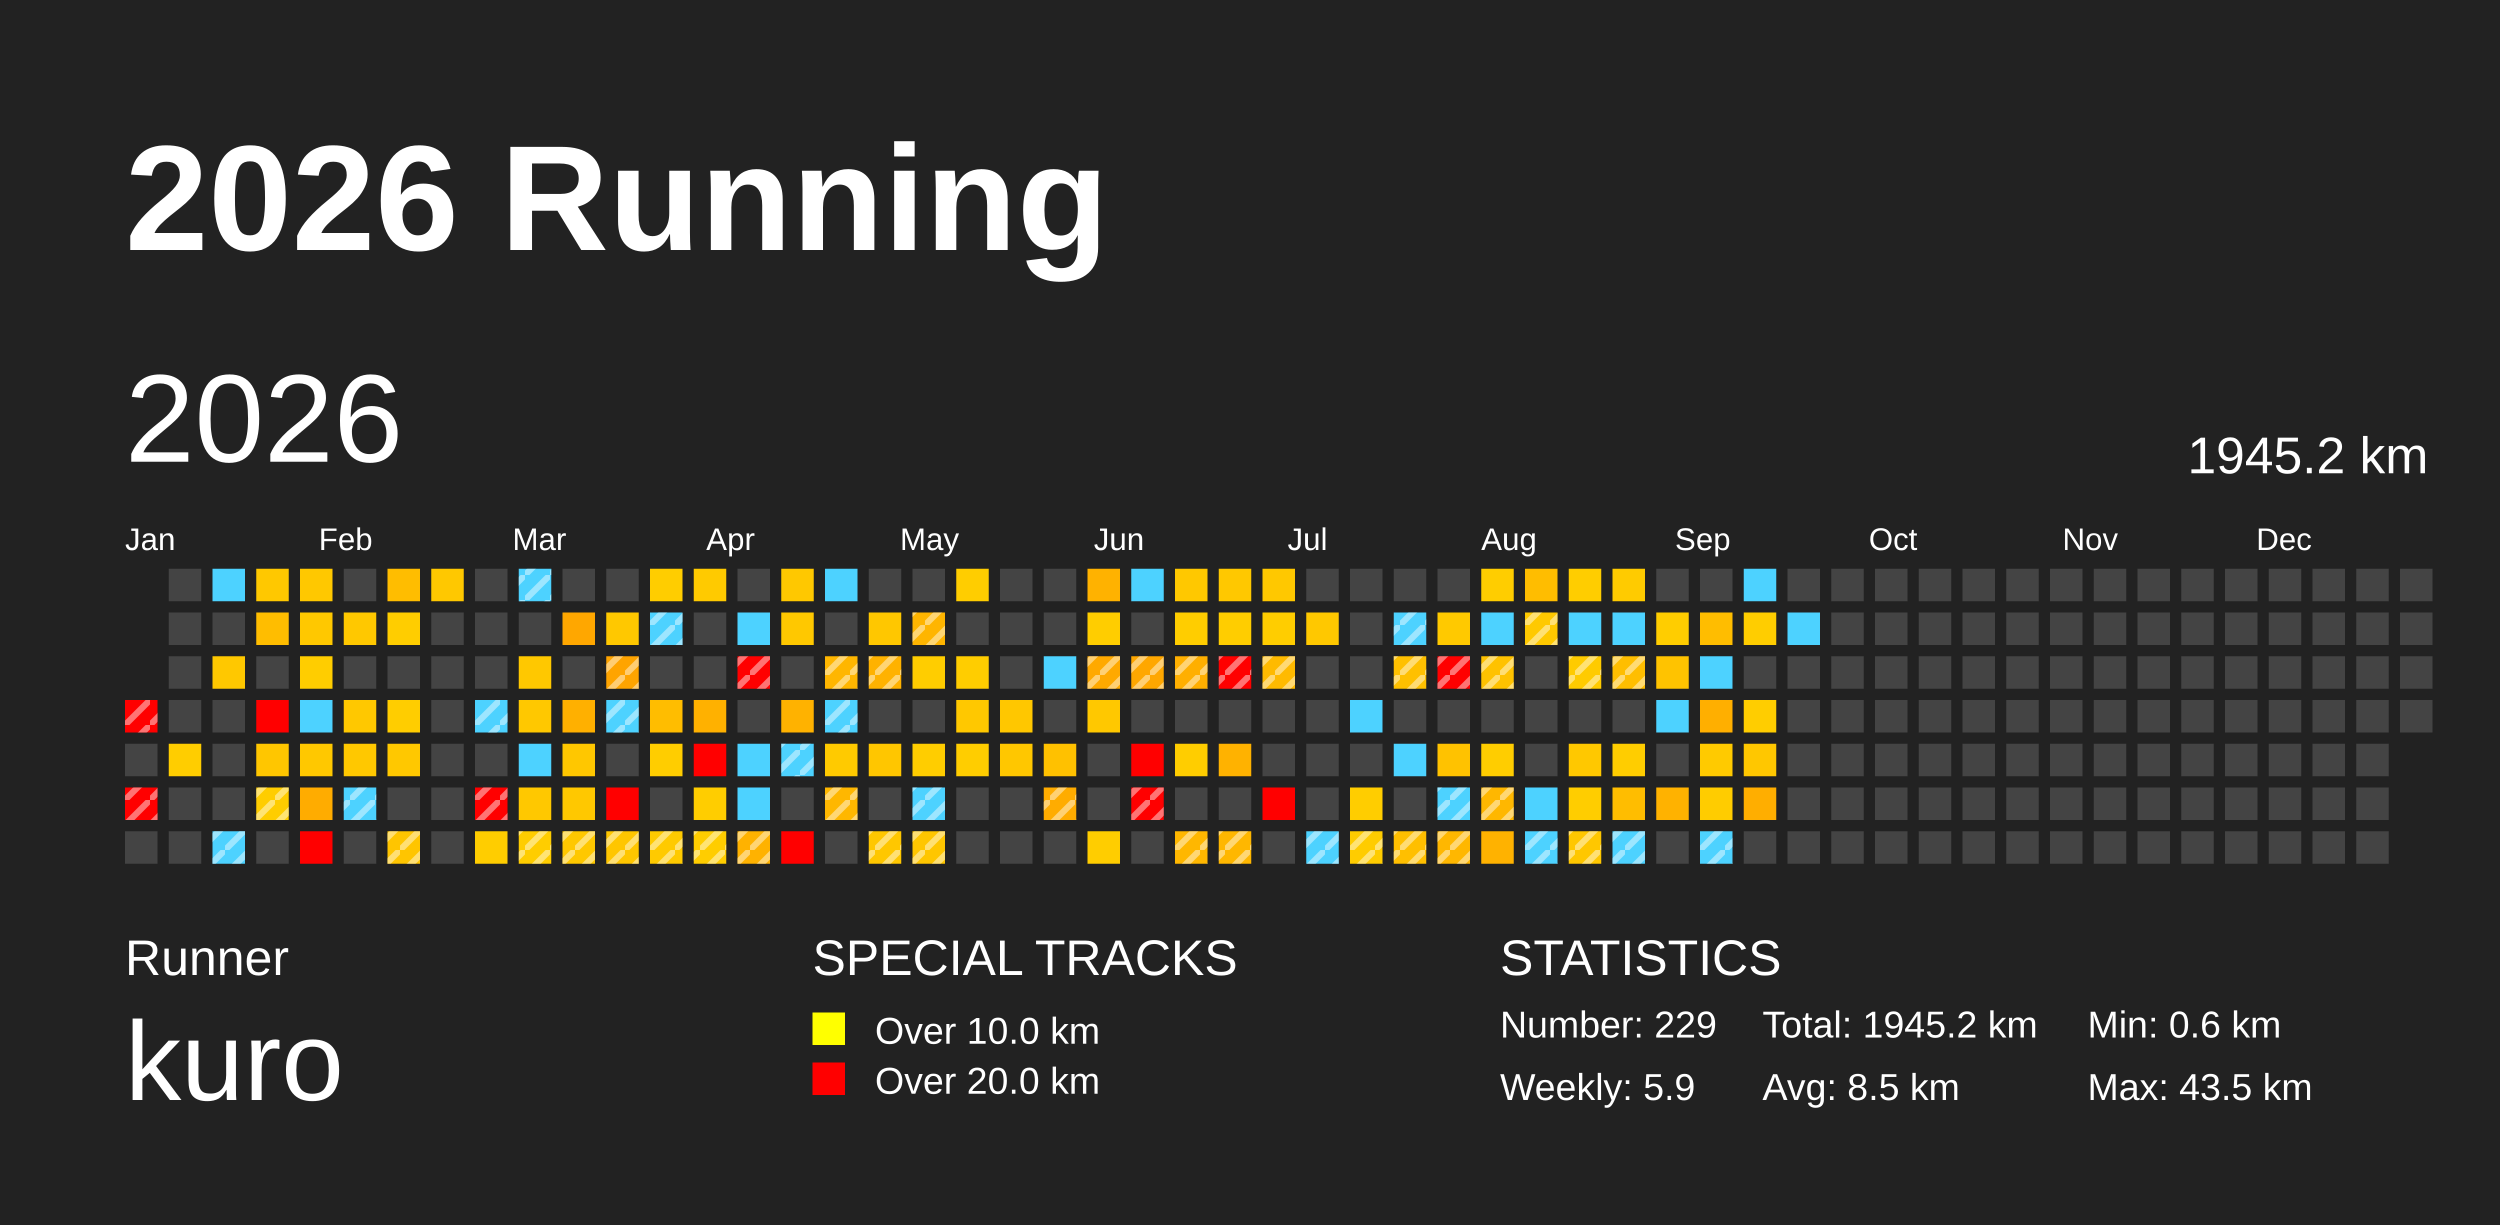
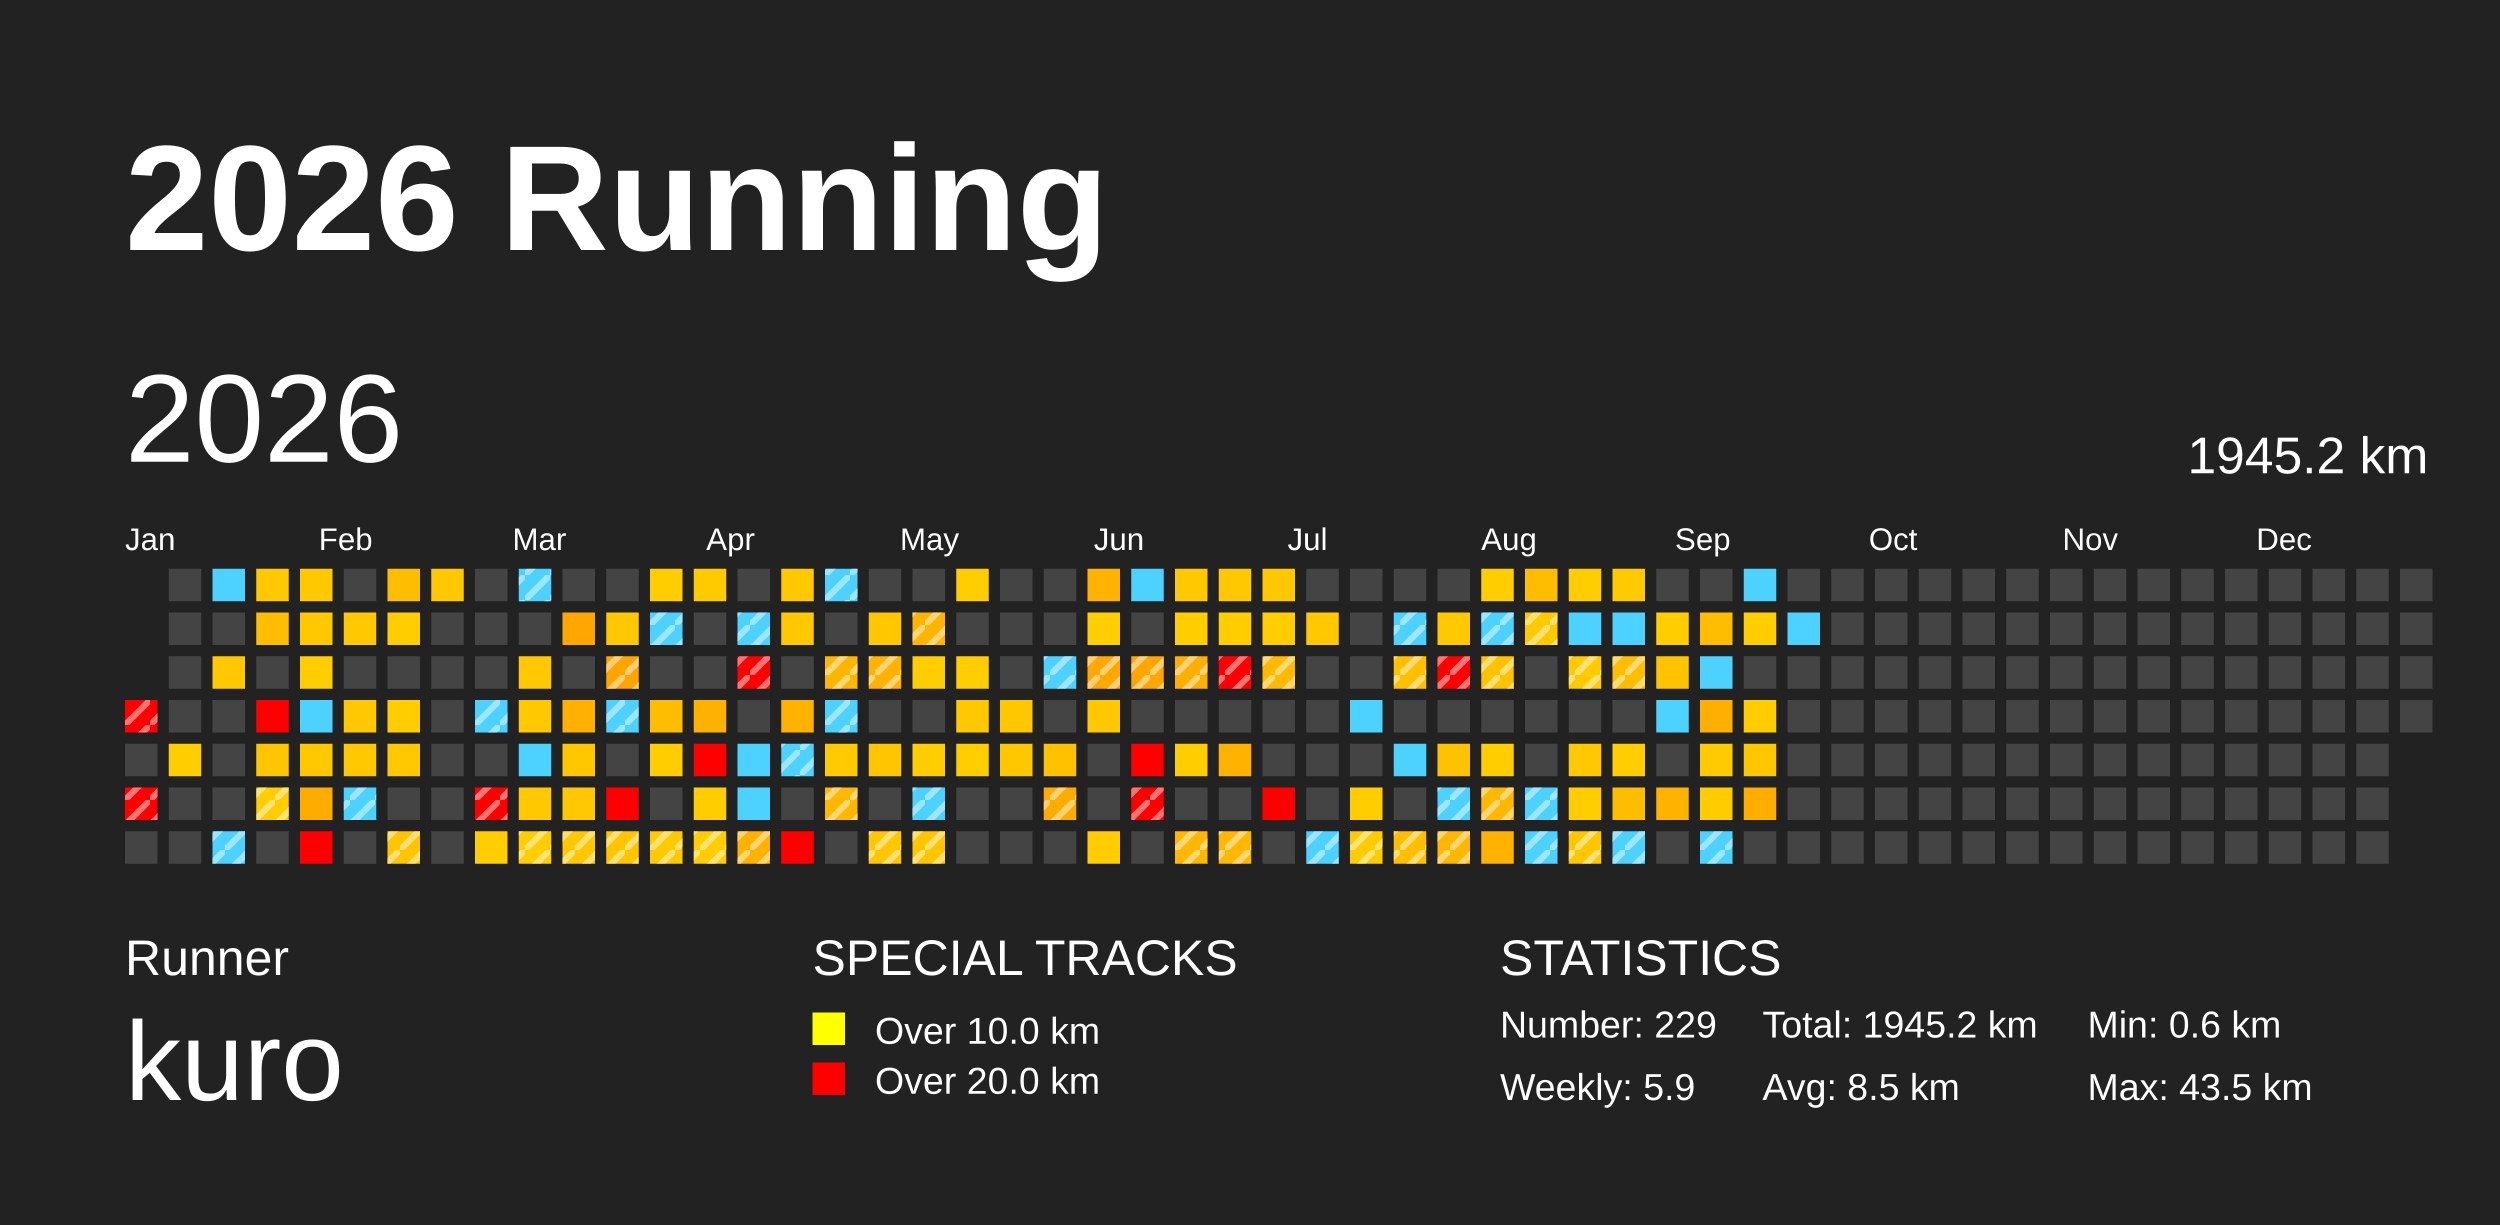
<svg xmlns="http://www.w3.org/2000/svg" baseProfile="full" height="98mm" version="1.1" viewBox="0,0,200,98" width="200mm">
  <defs>
    <pattern height="2" id="indoor-stripe" patternUnits="userSpaceOnUse" width="2">
      <line stroke="white" stroke-opacity="0.45" stroke-width="0.5" x1="0" x2="2" y1="2" y2="0" />
    </pattern>
  </defs>
  <rect fill="#222222" height="98" width="200" x="0" y="0" />
  <text fill="#FFFFFF" style="font-size:12px; font-family:Arial; font-weight:bold;" x="10" y="20">2026 Running</text>
  <text fill="#FFFFFF" style="font-size:4px; font-family:Arial" x="10" y="78">Runner</text>
  <text fill="#FFFFFF" style="font-size:9px; font-family:Arial" x="10" y="88">kuro</text>
  <text fill="#FFFFFF" style="font-size:4px; font-family:Arial" x="65" y="78">SPECIAL TRACKS</text>
  <rect fill="yellow" height="2.6" width="2.6" x="65" y="81" />
  <text fill="#FFFFFF" style="font-size:3px; font-family:Arial" x="70" y="83.5">Over 10.0 km</text>
  <rect fill="red" height="2.6" width="2.6" x="65" y="85" />
  <text fill="#FFFFFF" style="font-size:3px; font-family:Arial" x="70" y="87.5">Over 20.0 km</text>
  <text fill="#FFFFFF" style="font-size:4px; font-family:Arial" x="120" y="78">STATISTICS</text>
  <text fill="#FFFFFF" style="font-size:3px; font-family:Arial" x="120" y="83">Number: 229</text>
  <text fill="#FFFFFF" style="font-size:3px; font-family:Arial" x="120" y="88">Weekly: 5.9</text>
  <text fill="#FFFFFF" style="font-size:3px; font-family:Arial" x="141" y="83">Total: 1945.2 km</text>
  <text fill="#FFFFFF" style="font-size:3px; font-family:Arial" x="141" y="88">Avg: 8.5 km</text>
  <text fill="#FFFFFF" style="font-size:3px; font-family:Arial" x="167" y="83">Min: 0.6 km</text>
  <text fill="#FFFFFF" style="font-size:3px; font-family:Arial" x="167" y="88">Max: 43.5 km</text>
  <text dominant-baseline="hanging" fill="#FFFFFF" style="font-size:10.0px; font-family:Arial;" x="10" y="30">2026</text>
  <text dominant-baseline="hanging" fill="#FFFFFF" style="font-size:4.125px; font-family:Arial;" x="175" y="35">1945.2 km</text>
  <text fill="#FFFFFF" style="font-size:2.5px; font-family:Arial" x="10.0" y="44">Jan</text>
  <text fill="#FFFFFF" style="font-size:2.5px; font-family:Arial" x="25.5" y="44">Feb</text>
  <text fill="#FFFFFF" style="font-size:2.5px; font-family:Arial" x="41.0" y="44">Mar</text>
  <text fill="#FFFFFF" style="font-size:2.5px; font-family:Arial" x="56.5" y="44">Apr</text>
  <text fill="#FFFFFF" style="font-size:2.5px; font-family:Arial" x="72.0" y="44">May</text>
  <text fill="#FFFFFF" style="font-size:2.5px; font-family:Arial" x="87.5" y="44">Jun</text>
  <text fill="#FFFFFF" style="font-size:2.5px; font-family:Arial" x="103.0" y="44">Jul</text>
  <text fill="#FFFFFF" style="font-size:2.5px; font-family:Arial" x="118.5" y="44">Aug</text>
  <text fill="#FFFFFF" style="font-size:2.5px; font-family:Arial" x="134.0" y="44">Sep</text>
  <text fill="#FFFFFF" style="font-size:2.5px; font-family:Arial" x="149.5" y="44">Oct</text>
  <text fill="#FFFFFF" style="font-size:2.5px; font-family:Arial" x="165.0" y="44">Nov</text>
  <text fill="#FFFFFF" style="font-size:2.5px; font-family:Arial" x="180.5" y="44">Dec</text>
  <rect fill="red" height="2.6" width="2.6" x="10.0" y="56.0" />
  <rect fill="url(#indoor-stripe)" height="2.6" style="pointer-events: none;" width="2.6" x="10.0" y="56.0" />
  <rect fill="#444444" height="2.6" width="2.6" x="10.0" y="59.5" />
  <rect fill="red" height="2.6" width="2.6" x="10.0" y="63.0" />
  <rect fill="url(#indoor-stripe)" height="2.6" style="pointer-events: none;" width="2.6" x="10.0" y="63.0" />
  <rect fill="#444444" height="2.6" width="2.6" x="10.0" y="66.5" />
  <rect fill="#444444" height="2.6" width="2.6" x="13.5" y="45.5" />
  <rect fill="#444444" height="2.6" width="2.6" x="13.5" y="49.0" />
  <rect fill="#444444" height="2.6" width="2.6" x="13.5" y="52.5" />
  <rect fill="#444444" height="2.6" width="2.6" x="13.5" y="56.0" />
  <rect fill="#ffcd00" height="2.6" width="2.6" x="13.5" y="59.5" />
  <rect fill="#444444" height="2.6" width="2.6" x="13.5" y="63.0" />
  <rect fill="#444444" height="2.6" width="2.6" x="13.5" y="66.5" />
  <rect fill="#4dd2ff" height="2.6" width="2.6" x="17.0" y="45.5" />
  <rect fill="#444444" height="2.6" width="2.6" x="17.0" y="49.0" />
  <rect fill="#ffc800" height="2.6" width="2.6" x="17.0" y="52.5" />
  <rect fill="#444444" height="2.6" width="2.6" x="17.0" y="56.0" />
  <rect fill="#444444" height="2.6" width="2.6" x="17.0" y="59.5" />
  <rect fill="#444444" height="2.6" width="2.6" x="17.0" y="63.0" />
  <rect fill="#4dd2ff" height="2.6" width="2.6" x="17.0" y="66.5" />
  <rect fill="url(#indoor-stripe)" height="2.6" style="pointer-events: none;" width="2.6" x="17.0" y="66.5" />
  <rect fill="#ffc800" height="2.6" width="2.6" x="20.5" y="45.5" />
  <rect fill="#ffbd00" height="2.6" width="2.6" x="20.5" y="49.0" />
  <rect fill="#444444" height="2.6" width="2.6" x="20.5" y="52.5" />
  <rect fill="red" height="2.6" width="2.6" x="20.5" y="56.0" />
  <rect fill="#ffc600" height="2.6" width="2.6" x="20.5" y="59.5" />
  <rect fill="#ffcd00" height="2.6" width="2.6" x="20.5" y="63.0" />
  <rect fill="url(#indoor-stripe)" height="2.6" style="pointer-events: none;" width="2.6" x="20.5" y="63.0" />
  <rect fill="#444444" height="2.6" width="2.6" x="20.5" y="66.5" />
  <rect fill="#ffc800" height="2.6" width="2.6" x="24.0" y="45.5" />
  <rect fill="#ffc800" height="2.6" width="2.6" x="24.0" y="49.0" />
  <rect fill="#ffcd00" height="2.6" width="2.6" x="24.0" y="52.5" />
  <rect fill="#4dd2ff" height="2.6" width="2.6" x="24.0" y="56.0" />
  <rect fill="#ffc800" height="2.6" width="2.6" x="24.0" y="59.5" />
  <rect fill="#ffac00" height="2.6" width="2.6" x="24.0" y="63.0" />
  <rect fill="red" height="2.6" width="2.6" x="24.0" y="66.5" />
  <rect fill="#444444" height="2.6" width="2.6" x="27.5" y="45.5" />
  <rect fill="#ffc800" height="2.6" width="2.6" x="27.5" y="49.0" />
  <rect fill="#444444" height="2.6" width="2.6" x="27.5" y="52.5" />
  <rect fill="#ffc800" height="2.6" width="2.6" x="27.5" y="56.0" />
  <rect fill="#ffc800" height="2.6" width="2.6" x="27.5" y="59.5" />
  <rect fill="#4dd2ff" height="2.6" width="2.6" x="27.5" y="63.0" />
  <rect fill="url(#indoor-stripe)" height="2.6" style="pointer-events: none;" width="2.6" x="27.5" y="63.0" />
  <rect fill="#444444" height="2.6" width="2.6" x="27.5" y="66.5" />
  <rect fill="#ffbd00" height="2.6" width="2.6" x="31.0" y="45.5" />
  <rect fill="#ffcd00" height="2.6" width="2.6" x="31.0" y="49.0" />
  <rect fill="#444444" height="2.6" width="2.6" x="31.0" y="52.5" />
  <rect fill="#ffcd00" height="2.6" width="2.6" x="31.0" y="56.0" />
  <rect fill="#ffc800" height="2.6" width="2.6" x="31.0" y="59.5" />
  <rect fill="#444444" height="2.6" width="2.6" x="31.0" y="63.0" />
  <rect fill="#ffc500" height="2.6" width="2.6" x="31.0" y="66.5" />
  <rect fill="url(#indoor-stripe)" height="2.6" style="pointer-events: none;" width="2.6" x="31.0" y="66.5" />
  <rect fill="#ffc800" height="2.6" width="2.6" x="34.5" y="45.5" />
  <rect fill="#444444" height="2.6" width="2.6" x="34.5" y="49.0" />
  <rect fill="#444444" height="2.6" width="2.6" x="34.5" y="52.5" />
  <rect fill="#444444" height="2.6" width="2.6" x="34.5" y="56.0" />
  <rect fill="#444444" height="2.6" width="2.6" x="34.5" y="59.5" />
  <rect fill="#444444" height="2.6" width="2.6" x="34.5" y="63.0" />
  <rect fill="#444444" height="2.6" width="2.6" x="34.5" y="66.5" />
  <rect fill="#444444" height="2.6" width="2.6" x="38.0" y="45.5" />
  <rect fill="#444444" height="2.6" width="2.6" x="38.0" y="49.0" />
  <rect fill="#444444" height="2.6" width="2.6" x="38.0" y="52.5" />
  <rect fill="#4dd2ff" height="2.6" width="2.6" x="38.0" y="56.0" />
  <rect fill="url(#indoor-stripe)" height="2.6" style="pointer-events: none;" width="2.6" x="38.0" y="56.0" />
  <rect fill="#444444" height="2.6" width="2.6" x="38.0" y="59.5" />
  <rect fill="red" height="2.6" width="2.6" x="38.0" y="63.0" />
  <rect fill="url(#indoor-stripe)" height="2.6" style="pointer-events: none;" width="2.6" x="38.0" y="63.0" />
  <rect fill="#ffcd00" height="2.6" width="2.6" x="38.0" y="66.5" />
  <rect fill="#4dd2ff" height="2.6" width="2.6" x="41.5" y="45.5" />
  <rect fill="url(#indoor-stripe)" height="2.6" style="pointer-events: none;" width="2.6" x="41.5" y="45.5" />
  <rect fill="#444444" height="2.6" width="2.6" x="41.5" y="49.0" />
  <rect fill="#ffc800" height="2.6" width="2.6" x="41.5" y="52.5" />
  <rect fill="#ffc800" height="2.6" width="2.6" x="41.5" y="56.0" />
  <rect fill="#4dd2ff" height="2.6" width="2.6" x="41.5" y="59.5" />
  <rect fill="#ffc800" height="2.6" width="2.6" x="41.5" y="63.0" />
  <rect fill="#ffcd00" height="2.6" width="2.6" x="41.5" y="66.5" />
  <rect fill="url(#indoor-stripe)" height="2.6" style="pointer-events: none;" width="2.6" x="41.5" y="66.5" />
  <rect fill="#444444" height="2.6" width="2.6" x="45.0" y="45.5" />
  <rect fill="#ffa700" height="2.6" width="2.6" x="45.0" y="49.0" />
  <rect fill="#444444" height="2.6" width="2.6" x="45.0" y="52.5" />
  <rect fill="#ffb000" height="2.6" width="2.6" x="45.0" y="56.0" />
  <rect fill="#ffc700" height="2.6" width="2.6" x="45.0" y="59.5" />
  <rect fill="#ffc800" height="2.6" width="2.6" x="45.0" y="63.0" />
  <rect fill="#ffc800" height="2.6" width="2.6" x="45.0" y="66.5" />
  <rect fill="url(#indoor-stripe)" height="2.6" style="pointer-events: none;" width="2.6" x="45.0" y="66.5" />
  <rect fill="#444444" height="2.6" width="2.6" x="48.5" y="45.5" />
  <rect fill="#ffc800" height="2.6" width="2.6" x="48.5" y="49.0" />
  <rect fill="#ffa400" height="2.6" width="2.6" x="48.5" y="52.5" />
  <rect fill="url(#indoor-stripe)" height="2.6" style="pointer-events: none;" width="2.6" x="48.5" y="52.5" />
  <rect fill="#4dd2ff" height="2.6" width="2.6" x="48.5" y="56.0" />
  <rect fill="url(#indoor-stripe)" height="2.6" style="pointer-events: none;" width="2.6" x="48.5" y="56.0" />
  <rect fill="#444444" height="2.6" width="2.6" x="48.5" y="59.5" />
  <rect fill="red" height="2.6" width="2.6" x="48.5" y="63.0" />
  <rect fill="#ffc600" height="2.6" width="2.6" x="48.5" y="66.5" />
  <rect fill="url(#indoor-stripe)" height="2.6" style="pointer-events: none;" width="2.6" x="48.5" y="66.5" />
  <rect fill="#ffcd00" height="2.6" width="2.6" x="52.0" y="45.5" />
  <rect fill="#4dd2ff" height="2.6" width="2.6" x="52.0" y="49.0" />
  <rect fill="url(#indoor-stripe)" height="2.6" style="pointer-events: none;" width="2.6" x="52.0" y="49.0" />
  <rect fill="#444444" height="2.6" width="2.6" x="52.0" y="52.5" />
  <rect fill="#ffbd00" height="2.6" width="2.6" x="52.0" y="56.0" />
  <rect fill="#ffcd00" height="2.6" width="2.6" x="52.0" y="59.5" />
  <rect fill="#444444" height="2.6" width="2.6" x="52.0" y="63.0" />
  <rect fill="#ffca00" height="2.6" width="2.6" x="52.0" y="66.5" />
  <rect fill="url(#indoor-stripe)" height="2.6" style="pointer-events: none;" width="2.6" x="52.0" y="66.5" />
  <rect fill="#ffca00" height="2.6" width="2.6" x="55.5" y="45.5" />
  <rect fill="#444444" height="2.6" width="2.6" x="55.5" y="49.0" />
  <rect fill="#444444" height="2.6" width="2.6" x="55.5" y="52.5" />
  <rect fill="#ffb100" height="2.6" width="2.6" x="55.5" y="56.0" />
  <rect fill="red" height="2.6" width="2.6" x="55.5" y="59.5" />
  <rect fill="#ffcd00" height="2.6" width="2.6" x="55.5" y="63.0" />
  <rect fill="#ffcd00" height="2.6" width="2.6" x="55.5" y="66.5" />
  <rect fill="url(#indoor-stripe)" height="2.6" style="pointer-events: none;" width="2.6" x="55.5" y="66.5" />
  <rect fill="#444444" height="2.6" width="2.6" x="59.0" y="45.5" />
  <rect fill="#4dd2ff" height="2.6" width="2.6" x="59.0" y="49.0" />
+   <rect fill="url(#indoor-stripe)" height="2.6" style="pointer-events: none;" width="2.6" x="59.0" y="49.0" />
  <rect fill="red" height="2.6" width="2.6" x="59.0" y="52.5" />
  <rect fill="url(#indoor-stripe)" height="2.6" style="pointer-events: none;" width="2.6" x="59.0" y="52.5" />
  <rect fill="#444444" height="2.6" width="2.6" x="59.0" y="56.0" />
  <rect fill="#4dd2ff" height="2.6" width="2.6" x="59.0" y="59.5" />
  <rect fill="#4dd2ff" height="2.6" width="2.6" x="59.0" y="63.0" />
  <rect fill="#ffb200" height="2.6" width="2.6" x="59.0" y="66.5" />
  <rect fill="url(#indoor-stripe)" height="2.6" style="pointer-events: none;" width="2.6" x="59.0" y="66.5" />
  <rect fill="#ffc800" height="2.6" width="2.6" x="62.5" y="45.5" />
  <rect fill="#ffc800" height="2.6" width="2.6" x="62.5" y="49.0" />
  <rect fill="#444444" height="2.6" width="2.6" x="62.5" y="52.5" />
  <rect fill="#ffb200" height="2.6" width="2.6" x="62.5" y="56.0" />
  <rect fill="#4dd2ff" height="2.6" width="2.6" x="62.5" y="59.5" />
  <rect fill="url(#indoor-stripe)" height="2.6" style="pointer-events: none;" width="2.6" x="62.5" y="59.5" />
  <rect fill="#444444" height="2.6" width="2.6" x="62.5" y="63.0" />
  <rect fill="red" height="2.6" width="2.6" x="62.5" y="66.5" />
  <rect fill="#4dd2ff" height="2.6" width="2.6" x="66.0" y="45.5" />
+   <rect fill="url(#indoor-stripe)" height="2.6" style="pointer-events: none;" width="2.6" x="66.0" y="45.5" />
  <rect fill="#444444" height="2.6" width="2.6" x="66.0" y="49.0" />
  <rect fill="#ffb600" height="2.6" width="2.6" x="66.0" y="52.5" />
  <rect fill="url(#indoor-stripe)" height="2.6" style="pointer-events: none;" width="2.6" x="66.0" y="52.5" />
  <rect fill="#4dd2ff" height="2.6" width="2.6" x="66.0" y="56.0" />
  <rect fill="url(#indoor-stripe)" height="2.6" style="pointer-events: none;" width="2.6" x="66.0" y="56.0" />
  <rect fill="#ffca00" height="2.6" width="2.6" x="66.0" y="59.5" />
  <rect fill="#ffb700" height="2.6" width="2.6" x="66.0" y="63.0" />
  <rect fill="url(#indoor-stripe)" height="2.6" style="pointer-events: none;" width="2.6" x="66.0" y="63.0" />
  <rect fill="#444444" height="2.6" width="2.6" x="66.0" y="66.5" />
  <rect fill="#444444" height="2.6" width="2.6" x="69.5" y="45.5" />
  <rect fill="#ffc700" height="2.6" width="2.6" x="69.5" y="49.0" />
  <rect fill="#ffb200" height="2.6" width="2.6" x="69.5" y="52.5" />
  <rect fill="url(#indoor-stripe)" height="2.6" style="pointer-events: none;" width="2.6" x="69.5" y="52.5" />
  <rect fill="#444444" height="2.6" width="2.6" x="69.5" y="56.0" />
  <rect fill="#ffc600" height="2.6" width="2.6" x="69.5" y="59.5" />
  <rect fill="#444444" height="2.6" width="2.6" x="69.5" y="63.0" />
  <rect fill="#ffc700" height="2.6" width="2.6" x="69.5" y="66.5" />
  <rect fill="url(#indoor-stripe)" height="2.6" style="pointer-events: none;" width="2.6" x="69.5" y="66.5" />
  <rect fill="#444444" height="2.6" width="2.6" x="73.0" y="45.5" />
  <rect fill="#ffb500" height="2.6" width="2.6" x="73.0" y="49.0" />
  <rect fill="url(#indoor-stripe)" height="2.6" style="pointer-events: none;" width="2.6" x="73.0" y="49.0" />
  <rect fill="#ffcd00" height="2.6" width="2.6" x="73.0" y="52.5" />
  <rect fill="#444444" height="2.6" width="2.6" x="73.0" y="56.0" />
  <rect fill="#ffcd00" height="2.6" width="2.6" x="73.0" y="59.5" />
  <rect fill="#4dd2ff" height="2.6" width="2.6" x="73.0" y="63.0" />
  <rect fill="url(#indoor-stripe)" height="2.6" style="pointer-events: none;" width="2.6" x="73.0" y="63.0" />
  <rect fill="#ffc600" height="2.6" width="2.6" x="73.0" y="66.5" />
  <rect fill="url(#indoor-stripe)" height="2.6" style="pointer-events: none;" width="2.6" x="73.0" y="66.5" />
  <rect fill="#ffcd00" height="2.6" width="2.6" x="76.5" y="45.5" />
  <rect fill="#444444" height="2.6" width="2.6" x="76.5" y="49.0" />
  <rect fill="#ffcd00" height="2.6" width="2.6" x="76.5" y="52.5" />
  <rect fill="#ffc800" height="2.6" width="2.6" x="76.5" y="56.0" />
  <rect fill="#ffcd00" height="2.6" width="2.6" x="76.5" y="59.5" />
  <rect fill="#444444" height="2.6" width="2.6" x="76.5" y="63.0" />
  <rect fill="#444444" height="2.6" width="2.6" x="76.5" y="66.5" />
  <rect fill="#444444" height="2.6" width="2.6" x="80.0" y="45.5" />
  <rect fill="#444444" height="2.6" width="2.6" x="80.0" y="49.0" />
  <rect fill="#444444" height="2.6" width="2.6" x="80.0" y="52.5" />
  <rect fill="#ffc700" height="2.6" width="2.6" x="80.0" y="56.0" />
  <rect fill="#ffc700" height="2.6" width="2.6" x="80.0" y="59.5" />
  <rect fill="#444444" height="2.6" width="2.6" x="80.0" y="63.0" />
  <rect fill="#444444" height="2.6" width="2.6" x="80.0" y="66.5" />
  <rect fill="#444444" height="2.6" width="2.6" x="83.5" y="45.5" />
  <rect fill="#444444" height="2.6" width="2.6" x="83.5" y="49.0" />
  <rect fill="#4dd2ff" height="2.6" width="2.6" x="83.5" y="52.5" />
+   <rect fill="url(#indoor-stripe)" height="2.6" style="pointer-events: none;" width="2.6" x="83.5" y="52.5" />
  <rect fill="#444444" height="2.6" width="2.6" x="83.5" y="56.0" />
  <rect fill="#ffc100" height="2.6" width="2.6" x="83.5" y="59.5" />
  <rect fill="#ffac00" height="2.6" width="2.6" x="83.5" y="63.0" />
  <rect fill="url(#indoor-stripe)" height="2.6" style="pointer-events: none;" width="2.6" x="83.5" y="63.0" />
  <rect fill="#444444" height="2.6" width="2.6" x="83.5" y="66.5" />
  <rect fill="#ffb200" height="2.6" width="2.6" x="87.0" y="45.5" />
  <rect fill="#ffcd00" height="2.6" width="2.6" x="87.0" y="49.0" />
  <rect fill="#ffa900" height="2.6" width="2.6" x="87.0" y="52.5" />
  <rect fill="url(#indoor-stripe)" height="2.6" style="pointer-events: none;" width="2.6" x="87.0" y="52.5" />
  <rect fill="#ffc800" height="2.6" width="2.6" x="87.0" y="56.0" />
  <rect fill="#444444" height="2.6" width="2.6" x="87.0" y="59.5" />
  <rect fill="#444444" height="2.6" width="2.6" x="87.0" y="63.0" />
  <rect fill="#ffcd00" height="2.6" width="2.6" x="87.0" y="66.5" />
  <rect fill="#4dd2ff" height="2.6" width="2.6" x="90.5" y="45.5" />
  <rect fill="#444444" height="2.6" width="2.6" x="90.5" y="49.0" />
  <rect fill="#ffa700" height="2.6" width="2.6" x="90.5" y="52.5" />
  <rect fill="url(#indoor-stripe)" height="2.6" style="pointer-events: none;" width="2.6" x="90.5" y="52.5" />
  <rect fill="#444444" height="2.6" width="2.6" x="90.5" y="56.0" />
  <rect fill="red" height="2.6" width="2.6" x="90.5" y="59.5" />
  <rect fill="red" height="2.6" width="2.6" x="90.5" y="63.0" />
  <rect fill="url(#indoor-stripe)" height="2.6" style="pointer-events: none;" width="2.6" x="90.5" y="63.0" />
  <rect fill="#444444" height="2.6" width="2.6" x="90.5" y="66.5" />
  <rect fill="#ffc800" height="2.6" width="2.6" x="94.0" y="45.5" />
  <rect fill="#ffcd00" height="2.6" width="2.6" x="94.0" y="49.0" />
  <rect fill="#ffaf00" height="2.6" width="2.6" x="94.0" y="52.5" />
  <rect fill="url(#indoor-stripe)" height="2.6" style="pointer-events: none;" width="2.6" x="94.0" y="52.5" />
  <rect fill="#444444" height="2.6" width="2.6" x="94.0" y="56.0" />
  <rect fill="#ffcd00" height="2.6" width="2.6" x="94.0" y="59.5" />
  <rect fill="#444444" height="2.6" width="2.6" x="94.0" y="63.0" />
  <rect fill="#ffb700" height="2.6" width="2.6" x="94.0" y="66.5" />
  <rect fill="url(#indoor-stripe)" height="2.6" style="pointer-events: none;" width="2.6" x="94.0" y="66.5" />
  <rect fill="#ffc800" height="2.6" width="2.6" x="97.5" y="45.5" />
  <rect fill="#ffcd00" height="2.6" width="2.6" x="97.5" y="49.0" />
  <rect fill="red" height="2.6" width="2.6" x="97.5" y="52.5" />
  <rect fill="url(#indoor-stripe)" height="2.6" style="pointer-events: none;" width="2.6" x="97.5" y="52.5" />
  <rect fill="#444444" height="2.6" width="2.6" x="97.5" y="56.0" />
  <rect fill="#ffb200" height="2.6" width="2.6" x="97.5" y="59.5" />
  <rect fill="#444444" height="2.6" width="2.6" x="97.5" y="63.0" />
  <rect fill="#ffb700" height="2.6" width="2.6" x="97.5" y="66.5" />
  <rect fill="url(#indoor-stripe)" height="2.6" style="pointer-events: none;" width="2.6" x="97.5" y="66.5" />
  <rect fill="#ffc800" height="2.6" width="2.6" x="101.0" y="45.5" />
  <rect fill="#ffcd00" height="2.6" width="2.6" x="101.0" y="49.0" />
  <rect fill="#ffba00" height="2.6" width="2.6" x="101.0" y="52.5" />
  <rect fill="url(#indoor-stripe)" height="2.6" style="pointer-events: none;" width="2.6" x="101.0" y="52.5" />
  <rect fill="#444444" height="2.6" width="2.6" x="101.0" y="56.0" />
  <rect fill="#444444" height="2.6" width="2.6" x="101.0" y="59.5" />
  <rect fill="red" height="2.6" width="2.6" x="101.0" y="63.0" />
  <rect fill="#444444" height="2.6" width="2.6" x="101.0" y="66.5" />
  <rect fill="#444444" height="2.6" width="2.6" x="104.5" y="45.5" />
  <rect fill="#ffc800" height="2.6" width="2.6" x="104.5" y="49.0" />
  <rect fill="#444444" height="2.6" width="2.6" x="104.5" y="52.5" />
  <rect fill="#444444" height="2.6" width="2.6" x="104.5" y="56.0" />
  <rect fill="#444444" height="2.6" width="2.6" x="104.5" y="59.5" />
  <rect fill="#444444" height="2.6" width="2.6" x="104.5" y="63.0" />
  <rect fill="#4dd2ff" height="2.6" width="2.6" x="104.5" y="66.5" />
  <rect fill="url(#indoor-stripe)" height="2.6" style="pointer-events: none;" width="2.6" x="104.5" y="66.5" />
  <rect fill="#444444" height="2.6" width="2.6" x="108.0" y="45.5" />
  <rect fill="#444444" height="2.6" width="2.6" x="108.0" y="49.0" />
  <rect fill="#444444" height="2.6" width="2.6" x="108.0" y="52.5" />
  <rect fill="#4dd2ff" height="2.6" width="2.6" x="108.0" y="56.0" />
  <rect fill="#444444" height="2.6" width="2.6" x="108.0" y="59.5" />
  <rect fill="#ffcd00" height="2.6" width="2.6" x="108.0" y="63.0" />
  <rect fill="#ffcc00" height="2.6" width="2.6" x="108.0" y="66.5" />
  <rect fill="url(#indoor-stripe)" height="2.6" style="pointer-events: none;" width="2.6" x="108.0" y="66.5" />
  <rect fill="#444444" height="2.6" width="2.6" x="111.5" y="45.5" />
  <rect fill="#4dd2ff" height="2.6" width="2.6" x="111.5" y="49.0" />
  <rect fill="url(#indoor-stripe)" height="2.6" style="pointer-events: none;" width="2.6" x="111.5" y="49.0" />
  <rect fill="#ffc000" height="2.6" width="2.6" x="111.5" y="52.5" />
  <rect fill="url(#indoor-stripe)" height="2.6" style="pointer-events: none;" width="2.6" x="111.5" y="52.5" />
  <rect fill="#444444" height="2.6" width="2.6" x="111.5" y="56.0" />
  <rect fill="#4dd2ff" height="2.6" width="2.6" x="111.5" y="59.5" />
  <rect fill="#444444" height="2.6" width="2.6" x="111.5" y="63.0" />
  <rect fill="#ffbf00" height="2.6" width="2.6" x="111.5" y="66.5" />
  <rect fill="url(#indoor-stripe)" height="2.6" style="pointer-events: none;" width="2.6" x="111.5" y="66.5" />
  <rect fill="#444444" height="2.6" width="2.6" x="115.0" y="45.5" />
  <rect fill="#ffc900" height="2.6" width="2.6" x="115.0" y="49.0" />
  <rect fill="red" height="2.6" width="2.6" x="115.0" y="52.5" />
  <rect fill="url(#indoor-stripe)" height="2.6" style="pointer-events: none;" width="2.6" x="115.0" y="52.5" />
  <rect fill="#444444" height="2.6" width="2.6" x="115.0" y="56.0" />
  <rect fill="#ffc200" height="2.6" width="2.6" x="115.0" y="59.5" />
  <rect fill="#4dd2ff" height="2.6" width="2.6" x="115.0" y="63.0" />
  <rect fill="url(#indoor-stripe)" height="2.6" style="pointer-events: none;" width="2.6" x="115.0" y="63.0" />
  <rect fill="#ffb700" height="2.6" width="2.6" x="115.0" y="66.5" />
  <rect fill="url(#indoor-stripe)" height="2.6" style="pointer-events: none;" width="2.6" x="115.0" y="66.5" />
  <rect fill="#ffcd00" height="2.6" width="2.6" x="118.5" y="45.5" />
  <rect fill="#4dd2ff" height="2.6" width="2.6" x="118.5" y="49.0" />
+   <rect fill="url(#indoor-stripe)" height="2.6" style="pointer-events: none;" width="2.6" x="118.5" y="49.0" />
  <rect fill="#ffc200" height="2.6" width="2.6" x="118.5" y="52.5" />
  <rect fill="url(#indoor-stripe)" height="2.6" style="pointer-events: none;" width="2.6" x="118.5" y="52.5" />
  <rect fill="#444444" height="2.6" width="2.6" x="118.5" y="56.0" />
  <rect fill="#ffcd00" height="2.6" width="2.6" x="118.5" y="59.5" />
  <rect fill="#ffb700" height="2.6" width="2.6" x="118.5" y="63.0" />
  <rect fill="url(#indoor-stripe)" height="2.6" style="pointer-events: none;" width="2.6" x="118.5" y="63.0" />
  <rect fill="#ffb200" height="2.6" width="2.6" x="118.5" y="66.5" />
  <rect fill="#ffbd00" height="2.6" width="2.6" x="122.0" y="45.5" />
  <rect fill="#ffc900" height="2.6" width="2.6" x="122.0" y="49.0" />
  <rect fill="url(#indoor-stripe)" height="2.6" style="pointer-events: none;" width="2.6" x="122.0" y="49.0" />
  <rect fill="#444444" height="2.6" width="2.6" x="122.0" y="52.5" />
  <rect fill="#444444" height="2.6" width="2.6" x="122.0" y="56.0" />
  <rect fill="#444444" height="2.6" width="2.6" x="122.0" y="59.5" />
  <rect fill="#4dd2ff" height="2.6" width="2.6" x="122.0" y="63.0" />
+   <rect fill="url(#indoor-stripe)" height="2.6" style="pointer-events: none;" width="2.6" x="122.0" y="63.0" />
  <rect fill="#4dd2ff" height="2.6" width="2.6" x="122.0" y="66.5" />
  <rect fill="url(#indoor-stripe)" height="2.6" style="pointer-events: none;" width="2.6" x="122.0" y="66.5" />
  <rect fill="#ffcd00" height="2.6" width="2.6" x="125.5" y="45.5" />
  <rect fill="#4dd2ff" height="2.6" width="2.6" x="125.5" y="49.0" />
  <rect fill="#ffcb00" height="2.6" width="2.6" x="125.5" y="52.5" />
  <rect fill="url(#indoor-stripe)" height="2.6" style="pointer-events: none;" width="2.6" x="125.5" y="52.5" />
  <rect fill="#444444" height="2.6" width="2.6" x="125.5" y="56.0" />
  <rect fill="#ffc800" height="2.6" width="2.6" x="125.5" y="59.5" />
  <rect fill="#ffcd00" height="2.6" width="2.6" x="125.5" y="63.0" />
  <rect fill="#ffc700" height="2.6" width="2.6" x="125.5" y="66.5" />
  <rect fill="url(#indoor-stripe)" height="2.6" style="pointer-events: none;" width="2.6" x="125.5" y="66.5" />
  <rect fill="#ffcb00" height="2.6" width="2.6" x="129.0" y="45.5" />
  <rect fill="#4dd2ff" height="2.6" width="2.6" x="129.0" y="49.0" />
  <rect fill="#ffbe00" height="2.6" width="2.6" x="129.0" y="52.5" />
  <rect fill="url(#indoor-stripe)" height="2.6" style="pointer-events: none;" width="2.6" x="129.0" y="52.5" />
  <rect fill="#444444" height="2.6" width="2.6" x="129.0" y="56.0" />
  <rect fill="#ffcd00" height="2.6" width="2.6" x="129.0" y="59.5" />
  <rect fill="#ffbd00" height="2.6" width="2.6" x="129.0" y="63.0" />
  <rect fill="#4dd2ff" height="2.6" width="2.6" x="129.0" y="66.5" />
  <rect fill="url(#indoor-stripe)" height="2.6" style="pointer-events: none;" width="2.6" x="129.0" y="66.5" />
  <rect fill="#444444" height="2.6" width="2.6" x="132.5" y="45.5" />
  <rect fill="#ffcd00" height="2.6" width="2.6" x="132.5" y="49.0" />
  <rect fill="#ffc300" height="2.6" width="2.6" x="132.5" y="52.5" />
  <rect fill="#4dd2ff" height="2.6" width="2.6" x="132.5" y="56.0" />
  <rect fill="#444444" height="2.6" width="2.6" x="132.5" y="59.5" />
  <rect fill="#ffb200" height="2.6" width="2.6" x="132.5" y="63.0" />
  <rect fill="#444444" height="2.6" width="2.6" x="132.5" y="66.5" />
  <rect fill="#444444" height="2.6" width="2.6" x="136.0" y="45.5" />
  <rect fill="#ffbd00" height="2.6" width="2.6" x="136.0" y="49.0" />
  <rect fill="#4dd2ff" height="2.6" width="2.6" x="136.0" y="52.5" />
  <rect fill="#ffaf00" height="2.6" width="2.6" x="136.0" y="56.0" />
  <rect fill="#ffca00" height="2.6" width="2.6" x="136.0" y="59.5" />
  <rect fill="#ffcc00" height="2.6" width="2.6" x="136.0" y="63.0" />
  <rect fill="#4dd2ff" height="2.6" width="2.6" x="136.0" y="66.5" />
  <rect fill="url(#indoor-stripe)" height="2.6" style="pointer-events: none;" width="2.6" x="136.0" y="66.5" />
  <rect fill="#4dd2ff" height="2.6" width="2.6" x="139.5" y="45.5" />
  <rect fill="#ffcd00" height="2.6" width="2.6" x="139.5" y="49.0" />
  <rect fill="#444444" height="2.6" width="2.6" x="139.5" y="52.5" />
  <rect fill="#ffcd00" height="2.6" width="2.6" x="139.5" y="56.0" />
  <rect fill="#ffc700" height="2.6" width="2.6" x="139.5" y="59.5" />
  <rect fill="#ffae00" height="2.6" width="2.6" x="139.5" y="63.0" />
  <rect fill="#444444" height="2.6" width="2.6" x="139.5" y="66.5" />
  <rect fill="#444444" height="2.6" width="2.6" x="143.0" y="45.5" />
  <rect fill="#4dd2ff" height="2.6" width="2.6" x="143.0" y="49.0" />
  <rect fill="#444444" height="2.6" width="2.6" x="143.0" y="52.5" />
  <rect fill="#444444" height="2.6" width="2.6" x="143.0" y="56.0" />
  <rect fill="#444444" height="2.6" width="2.6" x="143.0" y="59.5" />
  <rect fill="#444444" height="2.6" width="2.6" x="143.0" y="63.0" />
  <rect fill="#444444" height="2.6" width="2.6" x="143.0" y="66.5" />
  <rect fill="#444444" height="2.6" width="2.6" x="146.5" y="45.5" />
  <rect fill="#444444" height="2.6" width="2.6" x="146.5" y="49.0" />
  <rect fill="#444444" height="2.6" width="2.6" x="146.5" y="52.5" />
  <rect fill="#444444" height="2.6" width="2.6" x="146.5" y="56.0" />
  <rect fill="#444444" height="2.6" width="2.6" x="146.5" y="59.5" />
  <rect fill="#444444" height="2.6" width="2.6" x="146.5" y="63.0" />
  <rect fill="#444444" height="2.6" width="2.6" x="146.5" y="66.5" />
  <rect fill="#444444" height="2.6" width="2.6" x="150.0" y="45.5" />
  <rect fill="#444444" height="2.6" width="2.6" x="150.0" y="49.0" />
  <rect fill="#444444" height="2.6" width="2.6" x="150.0" y="52.5" />
  <rect fill="#444444" height="2.6" width="2.6" x="150.0" y="56.0" />
  <rect fill="#444444" height="2.6" width="2.6" x="150.0" y="59.5" />
  <rect fill="#444444" height="2.6" width="2.6" x="150.0" y="63.0" />
  <rect fill="#444444" height="2.6" width="2.6" x="150.0" y="66.5" />
  <rect fill="#444444" height="2.6" width="2.6" x="153.5" y="45.5" />
  <rect fill="#444444" height="2.6" width="2.6" x="153.5" y="49.0" />
  <rect fill="#444444" height="2.6" width="2.6" x="153.5" y="52.5" />
  <rect fill="#444444" height="2.6" width="2.6" x="153.5" y="56.0" />
  <rect fill="#444444" height="2.6" width="2.6" x="153.5" y="59.5" />
  <rect fill="#444444" height="2.6" width="2.6" x="153.5" y="63.0" />
  <rect fill="#444444" height="2.6" width="2.6" x="153.5" y="66.5" />
  <rect fill="#444444" height="2.6" width="2.6" x="157.0" y="45.5" />
  <rect fill="#444444" height="2.6" width="2.6" x="157.0" y="49.0" />
  <rect fill="#444444" height="2.6" width="2.6" x="157.0" y="52.5" />
  <rect fill="#444444" height="2.6" width="2.6" x="157.0" y="56.0" />
  <rect fill="#444444" height="2.6" width="2.6" x="157.0" y="59.5" />
  <rect fill="#444444" height="2.6" width="2.6" x="157.0" y="63.0" />
  <rect fill="#444444" height="2.6" width="2.6" x="157.0" y="66.5" />
  <rect fill="#444444" height="2.6" width="2.6" x="160.5" y="45.5" />
  <rect fill="#444444" height="2.6" width="2.6" x="160.5" y="49.0" />
  <rect fill="#444444" height="2.6" width="2.6" x="160.5" y="52.5" />
  <rect fill="#444444" height="2.6" width="2.6" x="160.5" y="56.0" />
  <rect fill="#444444" height="2.6" width="2.6" x="160.5" y="59.5" />
  <rect fill="#444444" height="2.6" width="2.6" x="160.5" y="63.0" />
  <rect fill="#444444" height="2.6" width="2.6" x="160.5" y="66.5" />
  <rect fill="#444444" height="2.6" width="2.6" x="164.0" y="45.5" />
  <rect fill="#444444" height="2.6" width="2.6" x="164.0" y="49.0" />
  <rect fill="#444444" height="2.6" width="2.6" x="164.0" y="52.5" />
  <rect fill="#444444" height="2.6" width="2.6" x="164.0" y="56.0" />
  <rect fill="#444444" height="2.6" width="2.6" x="164.0" y="59.5" />
  <rect fill="#444444" height="2.6" width="2.6" x="164.0" y="63.0" />
  <rect fill="#444444" height="2.6" width="2.6" x="164.0" y="66.5" />
  <rect fill="#444444" height="2.6" width="2.6" x="167.5" y="45.5" />
  <rect fill="#444444" height="2.6" width="2.6" x="167.5" y="49.0" />
  <rect fill="#444444" height="2.6" width="2.6" x="167.5" y="52.5" />
  <rect fill="#444444" height="2.6" width="2.6" x="167.5" y="56.0" />
  <rect fill="#444444" height="2.6" width="2.6" x="167.5" y="59.5" />
  <rect fill="#444444" height="2.6" width="2.6" x="167.5" y="63.0" />
  <rect fill="#444444" height="2.6" width="2.6" x="167.5" y="66.5" />
  <rect fill="#444444" height="2.6" width="2.6" x="171.0" y="45.5" />
  <rect fill="#444444" height="2.6" width="2.6" x="171.0" y="49.0" />
  <rect fill="#444444" height="2.6" width="2.6" x="171.0" y="52.5" />
  <rect fill="#444444" height="2.6" width="2.6" x="171.0" y="56.0" />
  <rect fill="#444444" height="2.6" width="2.6" x="171.0" y="59.5" />
  <rect fill="#444444" height="2.6" width="2.6" x="171.0" y="63.0" />
  <rect fill="#444444" height="2.6" width="2.6" x="171.0" y="66.5" />
  <rect fill="#444444" height="2.6" width="2.6" x="174.5" y="45.5" />
  <rect fill="#444444" height="2.6" width="2.6" x="174.5" y="49.0" />
  <rect fill="#444444" height="2.6" width="2.6" x="174.5" y="52.5" />
  <rect fill="#444444" height="2.6" width="2.6" x="174.5" y="56.0" />
  <rect fill="#444444" height="2.6" width="2.6" x="174.5" y="59.5" />
  <rect fill="#444444" height="2.6" width="2.6" x="174.5" y="63.0" />
  <rect fill="#444444" height="2.6" width="2.6" x="174.5" y="66.5" />
  <rect fill="#444444" height="2.6" width="2.6" x="178.0" y="45.5" />
  <rect fill="#444444" height="2.6" width="2.6" x="178.0" y="49.0" />
  <rect fill="#444444" height="2.6" width="2.6" x="178.0" y="52.5" />
  <rect fill="#444444" height="2.6" width="2.6" x="178.0" y="56.0" />
  <rect fill="#444444" height="2.6" width="2.6" x="178.0" y="59.5" />
  <rect fill="#444444" height="2.6" width="2.6" x="178.0" y="63.0" />
  <rect fill="#444444" height="2.6" width="2.6" x="178.0" y="66.5" />
  <rect fill="#444444" height="2.6" width="2.6" x="181.5" y="45.5" />
  <rect fill="#444444" height="2.6" width="2.6" x="181.5" y="49.0" />
  <rect fill="#444444" height="2.6" width="2.6" x="181.5" y="52.5" />
  <rect fill="#444444" height="2.6" width="2.6" x="181.5" y="56.0" />
  <rect fill="#444444" height="2.6" width="2.6" x="181.5" y="59.5" />
  <rect fill="#444444" height="2.6" width="2.6" x="181.5" y="63.0" />
  <rect fill="#444444" height="2.6" width="2.6" x="181.5" y="66.5" />
  <rect fill="#444444" height="2.6" width="2.6" x="185.0" y="45.5" />
  <rect fill="#444444" height="2.6" width="2.6" x="185.0" y="49.0" />
  <rect fill="#444444" height="2.6" width="2.6" x="185.0" y="52.5" />
  <rect fill="#444444" height="2.6" width="2.6" x="185.0" y="56.0" />
  <rect fill="#444444" height="2.6" width="2.6" x="185.0" y="59.5" />
  <rect fill="#444444" height="2.6" width="2.6" x="185.0" y="63.0" />
  <rect fill="#444444" height="2.6" width="2.6" x="185.0" y="66.5" />
  <rect fill="#444444" height="2.6" width="2.6" x="188.5" y="45.5" />
  <rect fill="#444444" height="2.6" width="2.6" x="188.5" y="49.0" />
  <rect fill="#444444" height="2.6" width="2.6" x="188.5" y="52.5" />
  <rect fill="#444444" height="2.6" width="2.6" x="188.5" y="56.0" />
  <rect fill="#444444" height="2.6" width="2.6" x="188.5" y="59.5" />
  <rect fill="#444444" height="2.6" width="2.6" x="188.5" y="63.0" />
  <rect fill="#444444" height="2.6" width="2.6" x="188.5" y="66.5" />
  <rect fill="#444444" height="2.6" width="2.6" x="192.0" y="45.5" />
  <rect fill="#444444" height="2.6" width="2.6" x="192.0" y="49.0" />
  <rect fill="#444444" height="2.6" width="2.6" x="192.0" y="52.5" />
  <rect fill="#444444" height="2.6" width="2.6" x="192.0" y="56.0" />
</svg>
